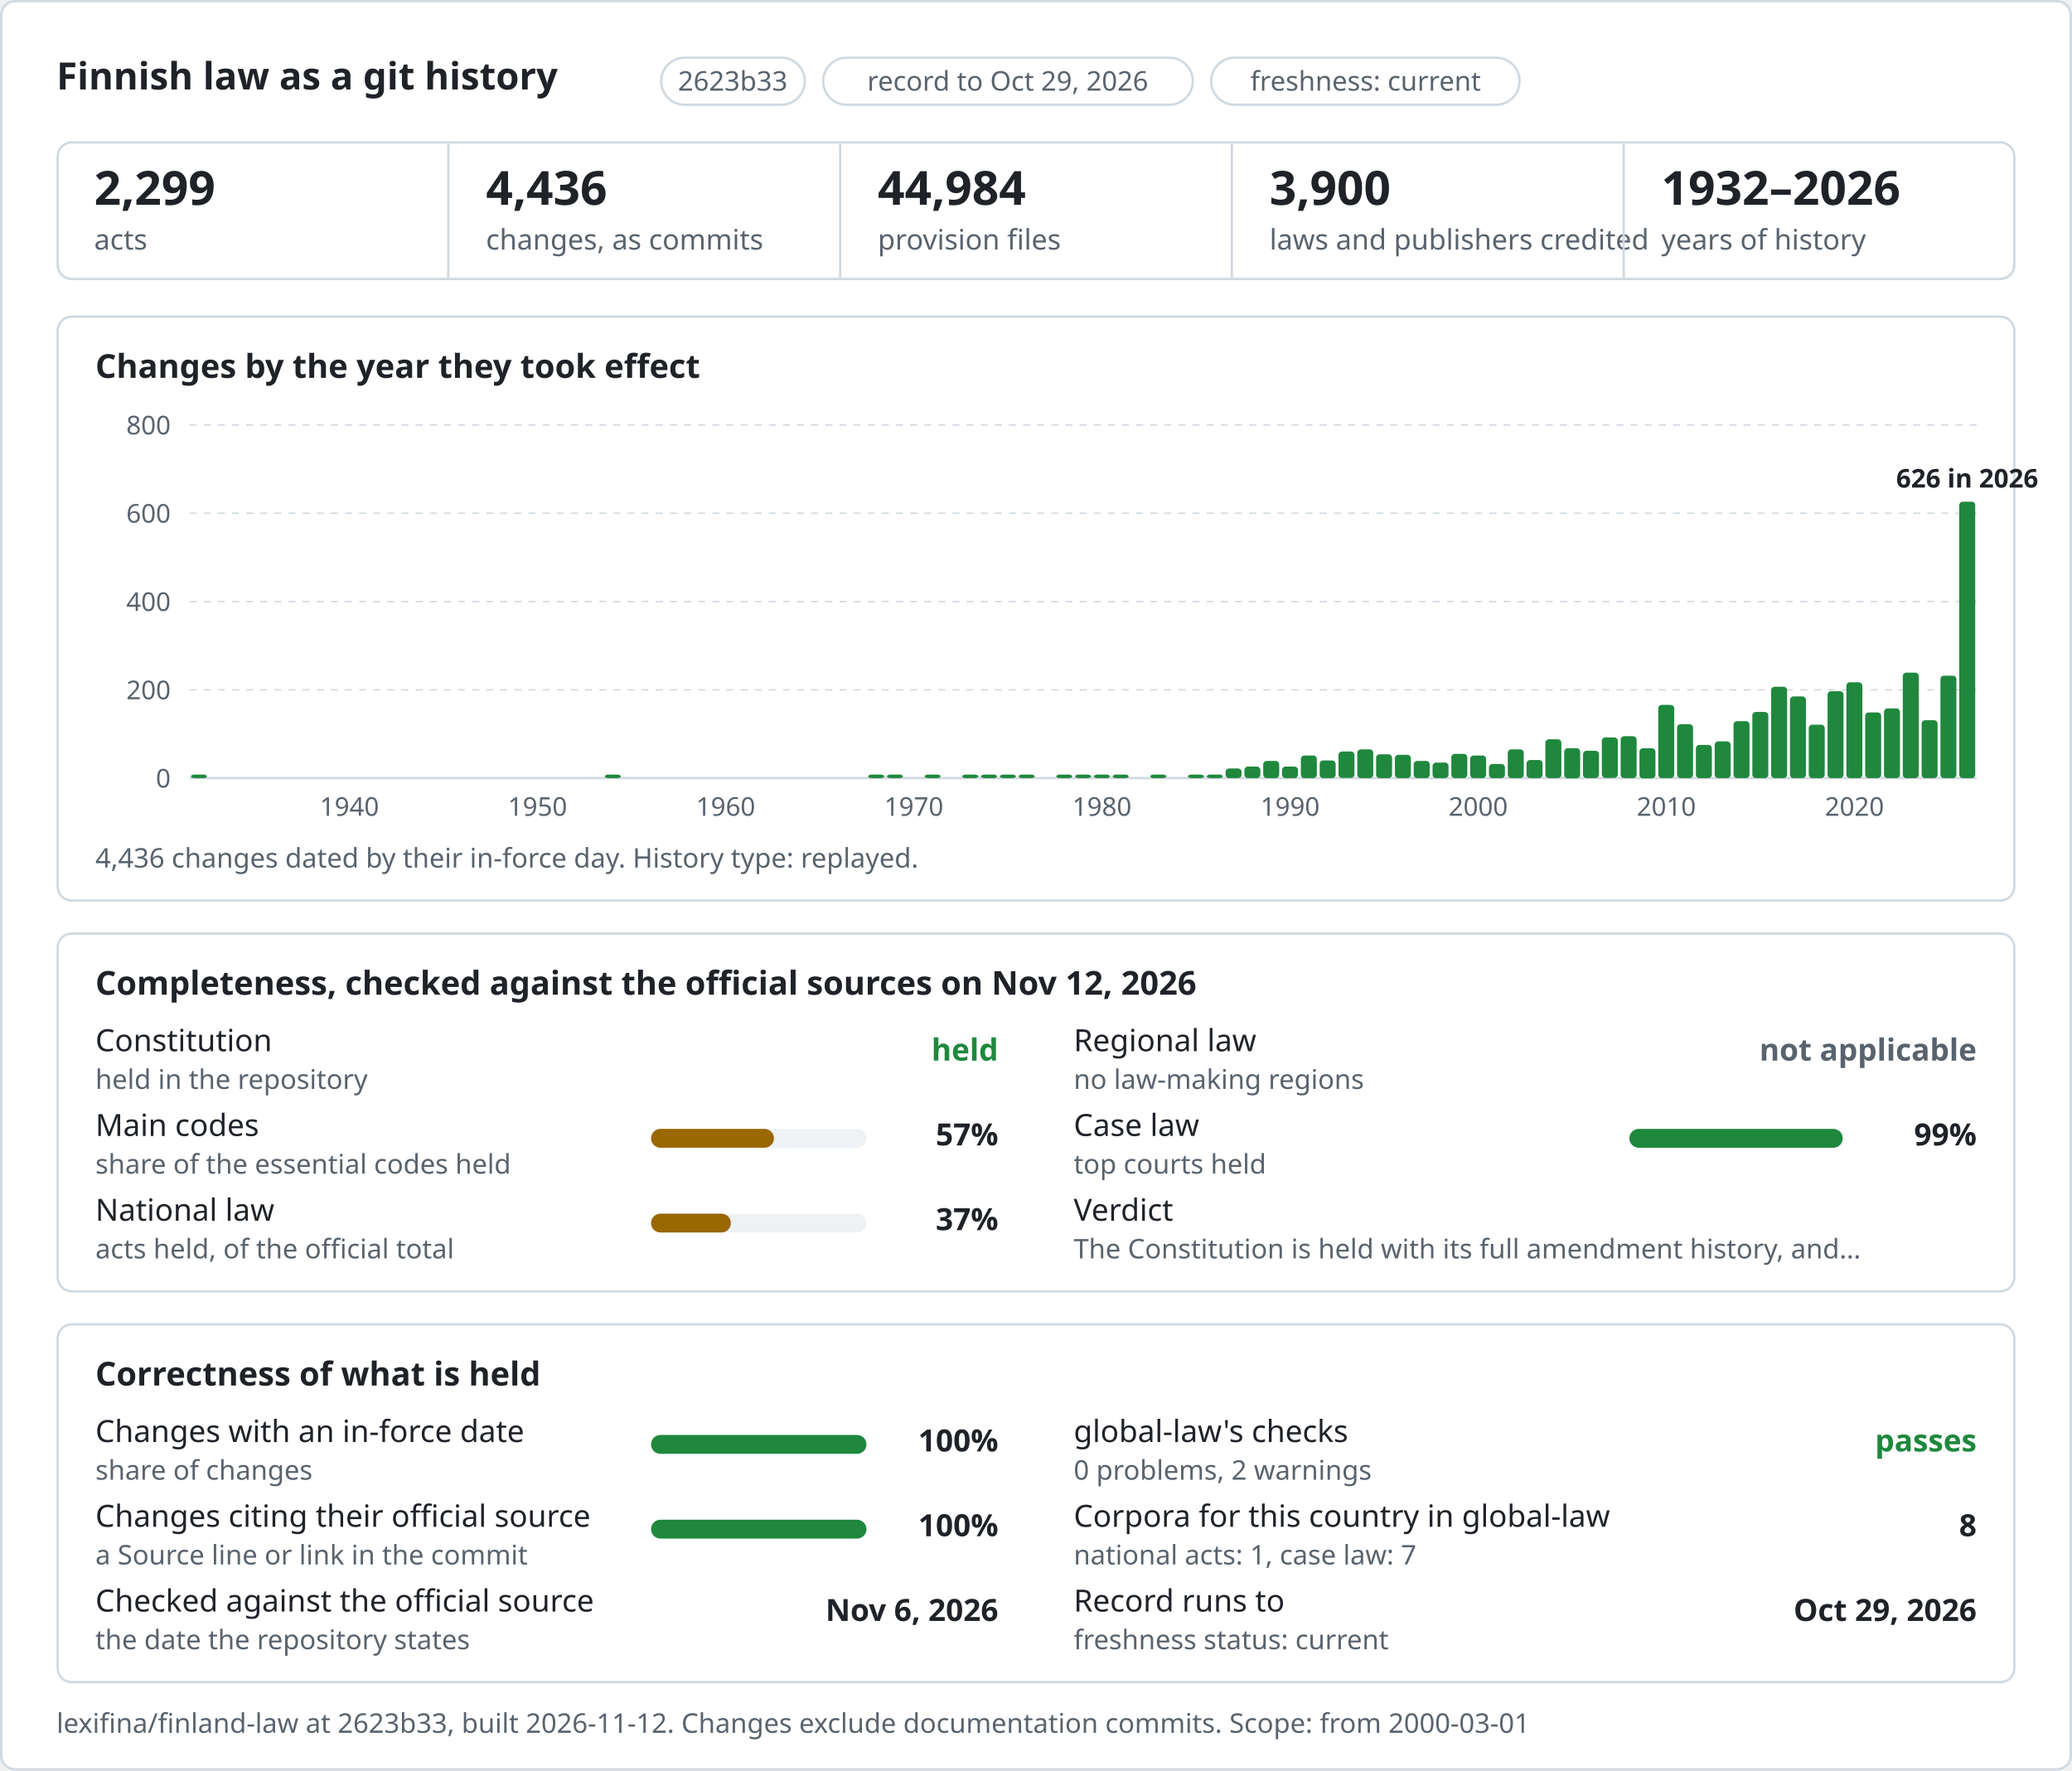
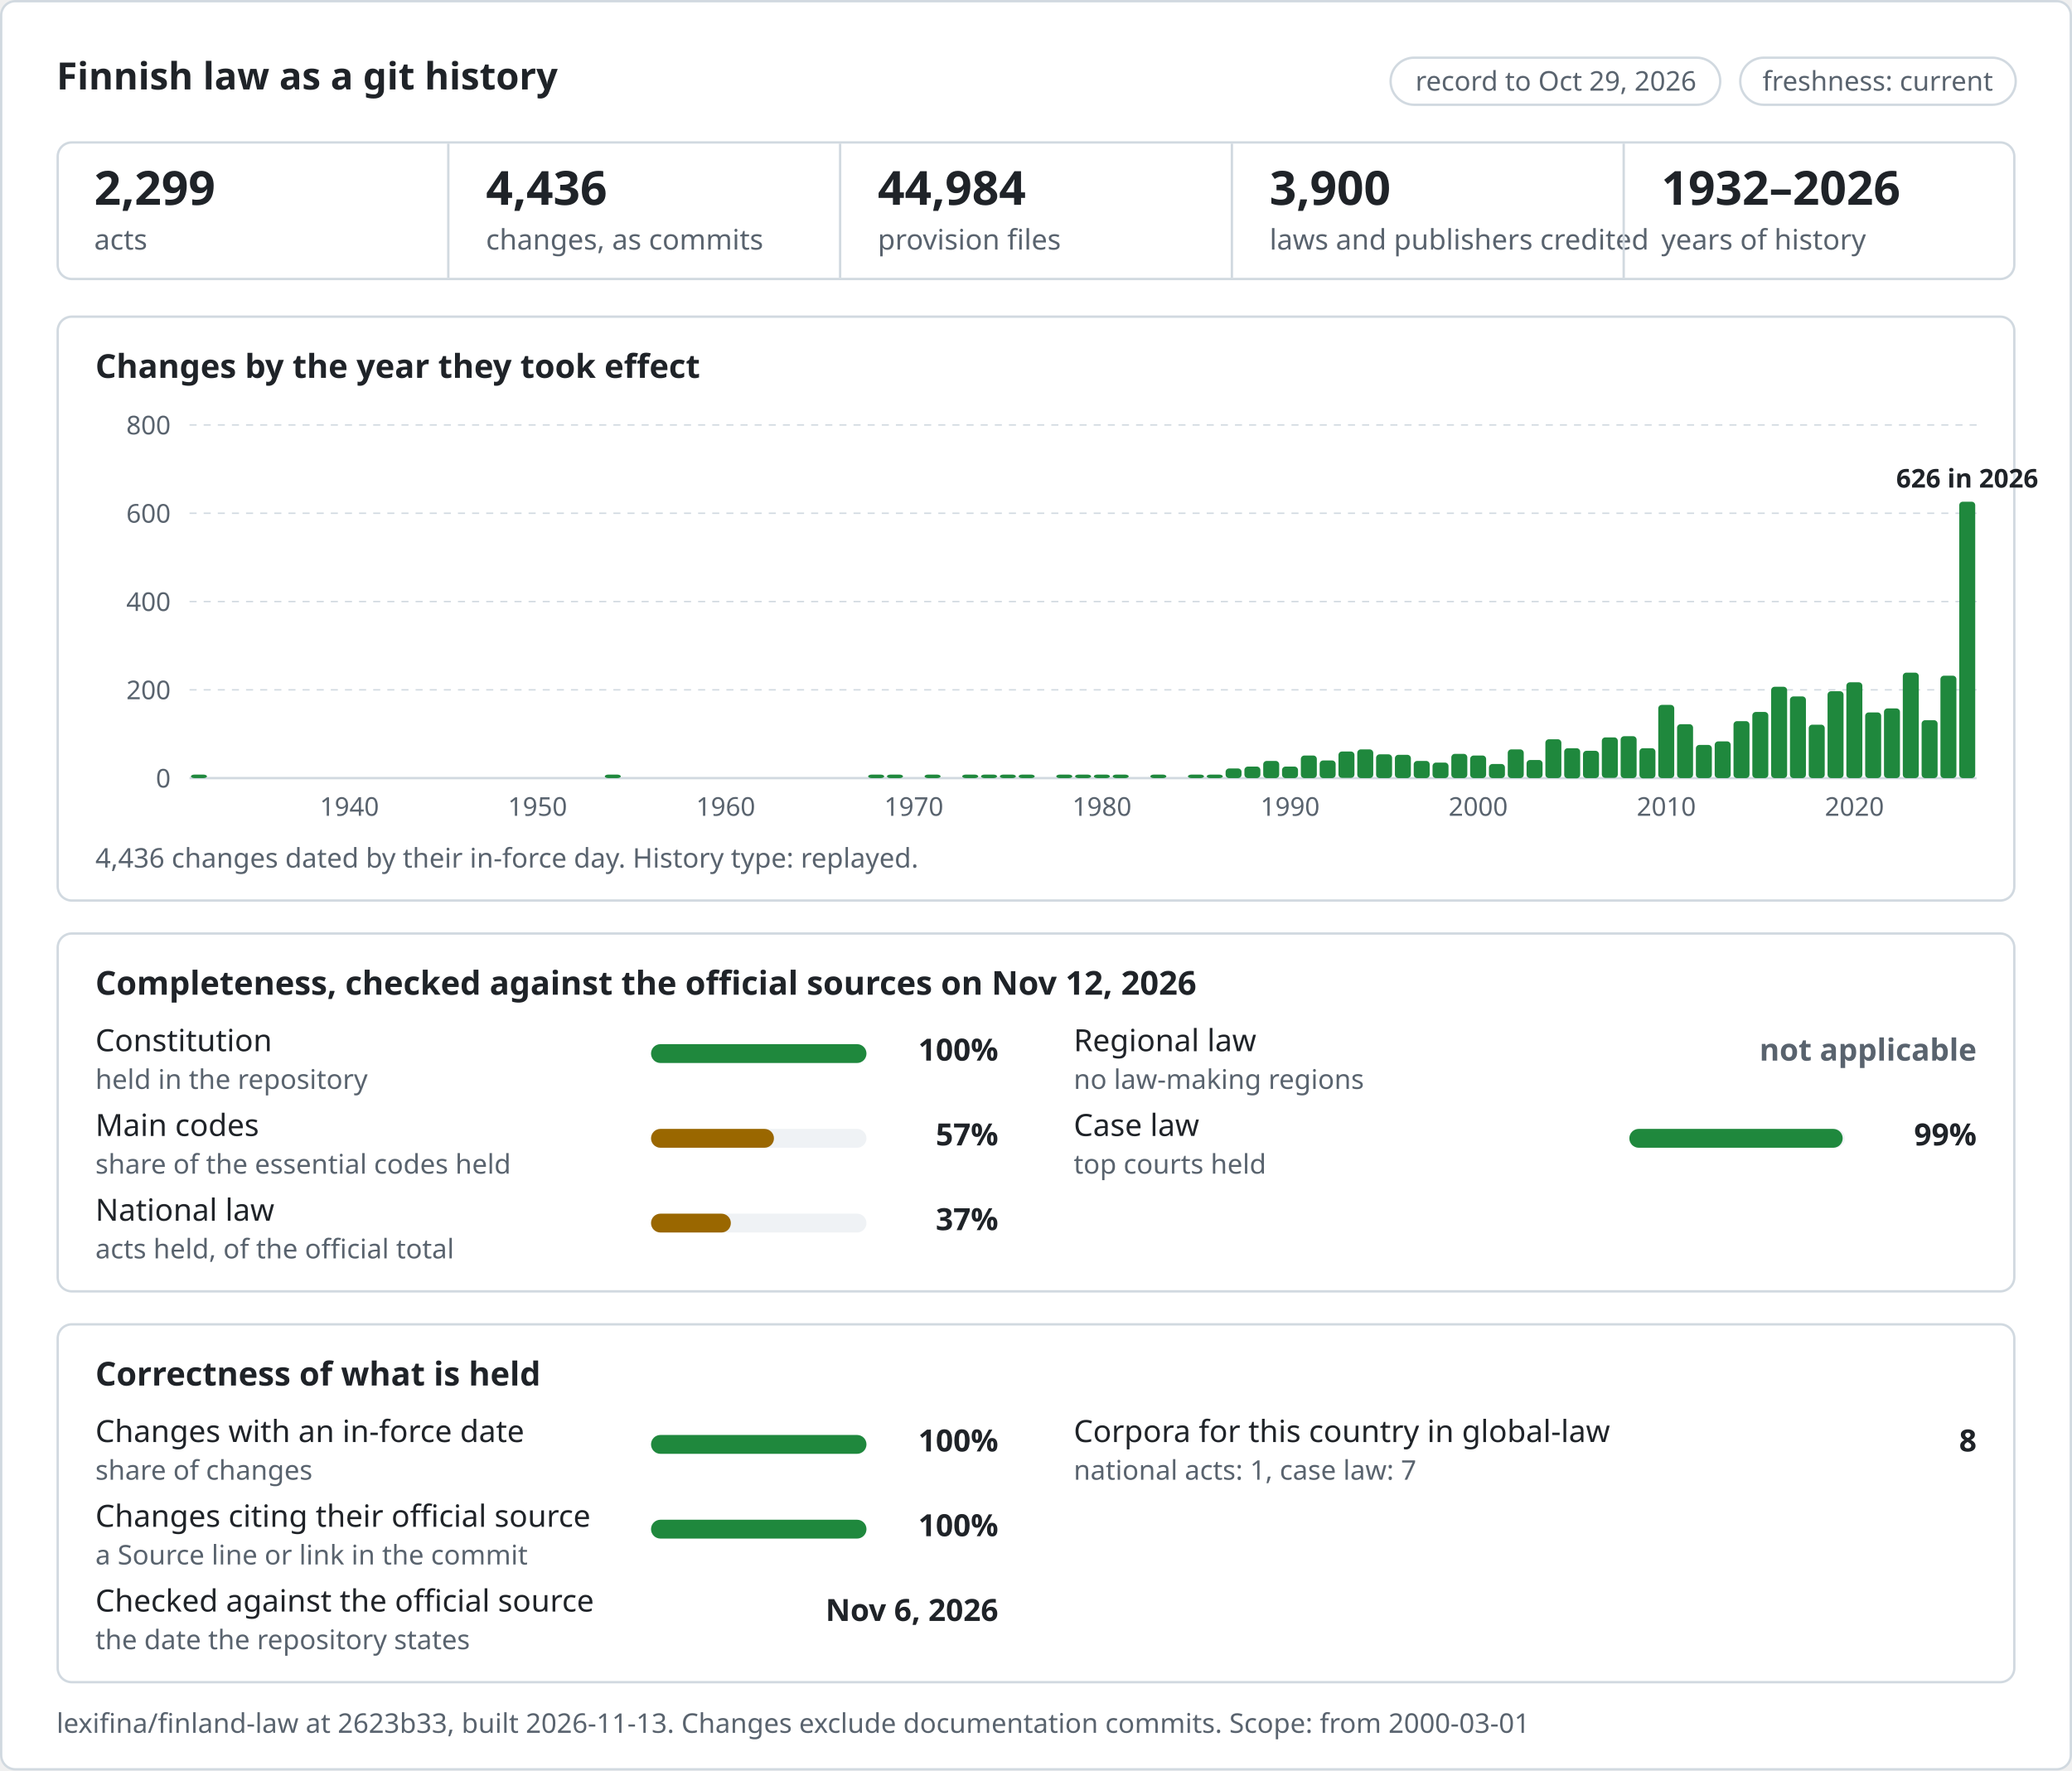
<svg xmlns="http://www.w3.org/2000/svg" width="880" height="752" viewBox="0 0 880 752" font-family="-apple-system,BlinkMacSystemFont,Segoe UI,Noto Sans,Helvetica,Arial,sans-serif">
  <rect x="0.5" y="0.5" width="879" height="751" rx="6" fill="#ffffff" stroke="#d1d9e0" />
  <text x="24" y="38" font-size="16" font-weight="600" fill="#1f2328">Finnish law as a git history</text>
-   <rect x="280.8" y="24.5" width="61" height="20" rx="10" fill="none" stroke="#d1d9e0" />
-   <text x="311.2" y="38.5" font-size="11.5" font-weight="500" text-anchor="middle" fill="#59636e">2623b33</text>
-   <rect x="349.6" y="24.5" width="157" height="20" rx="10" fill="none" stroke="#d1d9e0" />
-   <text x="428.0" y="38.5" font-size="11.5" font-weight="500" text-anchor="middle" fill="#59636e">record to Oct 29, 2026</text>
-   <rect x="514.4" y="24.5" width="131" height="20" rx="10" fill="none" stroke="#d1d9e0" />
-   <text x="580.0" y="38.5" font-size="11.5" font-weight="500" text-anchor="middle" fill="#59636e">freshness: current</text>
+   <rect x="590.6" y="24.5" width="140" height="20" rx="10" fill="none" stroke="#d1d9e0" />
+   <text x="660.8" y="38.5" font-size="11.5" font-weight="500" text-anchor="middle" fill="#59636e">record to Oct 29, 2026</text>
+   <rect x="739.1" y="24.5" width="117" height="20" rx="10" fill="none" stroke="#d1d9e0" />
+   <text x="797.5" y="38.5" font-size="11.5" font-weight="500" text-anchor="middle" fill="#59636e">freshness: current</text>
  <rect x="24.5" y="60.5" width="831" height="58" rx="6" fill="#ffffff" stroke="#d1d9e0" />
  <text x="40.0" y="87" font-size="20" font-weight="600" fill="#1f2328">2,299</text>
  <text x="40.0" y="106" font-size="12" fill="#59636e">acts</text>
  <line x1="190.4" y1="61" x2="190.4" y2="118" stroke="#d1d9e0" />
  <text x="206.4" y="87" font-size="20" font-weight="600" fill="#1f2328">4,436</text>
  <text x="206.4" y="106" font-size="12" fill="#59636e">changes, as commits</text>
  <line x1="356.8" y1="61" x2="356.8" y2="118" stroke="#d1d9e0" />
  <text x="372.8" y="87" font-size="20" font-weight="600" fill="#1f2328">44,984</text>
  <text x="372.8" y="106" font-size="12" fill="#59636e">provision files</text>
  <line x1="523.2" y1="61" x2="523.2" y2="118" stroke="#d1d9e0" />
  <text x="539.2" y="87" font-size="20" font-weight="600" fill="#1f2328">3,900</text>
-   <text x="539.2" y="106" font-size="12" fill="#59636e">laws and publishers credited</text>
+   <text x="539.2" y="106" font-size="12" fill="#59636e" textLength="142" lengthAdjust="spacingAndGlyphs">laws and publishers credited</text>
  <line x1="689.6" y1="61" x2="689.6" y2="118" stroke="#d1d9e0" />
  <text x="705.6" y="87" font-size="20" font-weight="600" fill="#1f2328">1932–2026</text>
  <text x="705.6" y="106" font-size="12" fill="#59636e">years of history</text>
  <rect x="24.5" y="134.5" width="831" height="248" rx="6" fill="#ffffff" stroke="#d1d9e0" />
  <text x="40.5" y="160.5" font-size="14" font-weight="600" fill="#1f2328">Changes by the year they took effect</text>
  <line x1="80.5" y1="330.5" x2="839.5" y2="330.5" stroke="#d1d9e0" stroke-width="1" />
  <text x="72.5" y="334.5" font-size="11" text-anchor="end" fill="#59636e">0</text>
  <line x1="80.5" y1="293.0" x2="839.5" y2="293.0" stroke="#d1d9e0" stroke-width="0.6" stroke-dasharray="3 3" />
  <text x="72.5" y="297.0" font-size="11" text-anchor="end" fill="#59636e">200</text>
  <line x1="80.5" y1="255.5" x2="839.5" y2="255.5" stroke="#d1d9e0" stroke-width="0.6" stroke-dasharray="3 3" />
  <text x="72.5" y="259.5" font-size="11" text-anchor="end" fill="#59636e">400</text>
  <line x1="80.5" y1="218.0" x2="839.5" y2="218.0" stroke="#d1d9e0" stroke-width="0.6" stroke-dasharray="3 3" />
  <text x="72.5" y="222.0" font-size="11" text-anchor="end" fill="#59636e">600</text>
  <line x1="80.5" y1="180.5" x2="839.5" y2="180.5" stroke="#d1d9e0" stroke-width="0.6" stroke-dasharray="3 3" />
  <text x="72.5" y="184.5" font-size="11" text-anchor="end" fill="#59636e">800</text>
  <rect x="81.10" y="329.0" width="6.79" height="1.5" rx="1.5" fill="#1f883d" />
  <text x="148.4" y="346.5" font-size="11" text-anchor="middle" fill="#59636e">1940</text>
  <text x="228.3" y="346.5" font-size="11" text-anchor="middle" fill="#59636e">1950</text>
  <rect x="256.87" y="329.0" width="6.79" height="1.5" rx="1.5" fill="#1f883d" />
  <text x="308.2" y="346.5" font-size="11" text-anchor="middle" fill="#59636e">1960</text>
  <rect x="368.72" y="329.0" width="6.79" height="1.5" rx="1.5" fill="#1f883d" />
  <rect x="376.71" y="329.0" width="6.79" height="1.5" rx="1.5" fill="#1f883d" />
  <text x="388.1" y="346.5" font-size="11" text-anchor="middle" fill="#59636e">1970</text>
  <rect x="392.69" y="329.0" width="6.79" height="1.5" rx="1.5" fill="#1f883d" />
  <rect x="408.67" y="329.0" width="6.79" height="1.5" rx="1.5" fill="#1f883d" />
  <rect x="416.66" y="329.0" width="6.79" height="1.5" rx="1.5" fill="#1f883d" />
  <rect x="424.65" y="329.0" width="6.79" height="1.5" rx="1.5" fill="#1f883d" />
  <rect x="432.64" y="329.0" width="6.79" height="1.5" rx="1.5" fill="#1f883d" />
  <rect x="448.62" y="329.0" width="6.79" height="1.5" rx="1.5" fill="#1f883d" />
  <rect x="456.61" y="329.0" width="6.79" height="1.5" rx="1.5" fill="#1f883d" />
  <rect x="464.59" y="329.0" width="6.79" height="1.5" rx="1.5" fill="#1f883d" />
  <text x="468.0" y="346.5" font-size="11" text-anchor="middle" fill="#59636e">1980</text>
  <rect x="472.58" y="329.0" width="6.79" height="1.5" rx="1.5" fill="#1f883d" />
  <rect x="488.56" y="329.0" width="6.79" height="1.5" rx="1.5" fill="#1f883d" />
  <rect x="504.54" y="329.0" width="6.79" height="1.5" rx="1.5" fill="#1f883d" />
  <rect x="512.53" y="329.0" width="6.79" height="1.5" rx="1.5" fill="#1f883d" />
  <rect x="520.52" y="326.4" width="6.79" height="4.1" rx="1.5" fill="#1f883d" />
  <rect x="528.51" y="325.6" width="6.79" height="4.9" rx="1.5" fill="#1f883d" />
  <rect x="536.50" y="323.2" width="6.79" height="7.3" rx="1.5" fill="#1f883d" />
  <rect x="544.49" y="325.6" width="6.79" height="4.9" rx="1.5" fill="#1f883d" />
  <text x="547.9" y="346.5" font-size="11" text-anchor="middle" fill="#59636e">1990</text>
  <rect x="552.48" y="320.9" width="6.79" height="9.6" rx="1.5" fill="#1f883d" />
  <rect x="560.47" y="323.0" width="6.79" height="7.5" rx="1.5" fill="#1f883d" />
  <rect x="568.46" y="319.2" width="6.79" height="11.2" rx="1.5" fill="#1f883d" />
  <rect x="576.45" y="318.3" width="6.79" height="12.2" rx="1.5" fill="#1f883d" />
  <rect x="584.44" y="320.4" width="6.79" height="10.1" rx="1.5" fill="#1f883d" />
  <rect x="592.43" y="320.6" width="6.79" height="9.9" rx="1.5" fill="#1f883d" />
  <rect x="600.42" y="323.2" width="6.79" height="7.3" rx="1.5" fill="#1f883d" />
  <rect x="608.41" y="323.9" width="6.79" height="6.6" rx="1.5" fill="#1f883d" />
  <rect x="616.39" y="320.2" width="6.79" height="10.3" rx="1.5" fill="#1f883d" />
  <rect x="624.38" y="320.9" width="6.79" height="9.6" rx="1.5" fill="#1f883d" />
  <text x="627.8" y="346.5" font-size="11" text-anchor="middle" fill="#59636e">2000</text>
  <rect x="632.37" y="324.5" width="6.79" height="6.0" rx="1.5" fill="#1f883d" />
  <rect x="640.36" y="318.3" width="6.79" height="12.2" rx="1.5" fill="#1f883d" />
  <rect x="648.35" y="322.8" width="6.79" height="7.7" rx="1.5" fill="#1f883d" />
  <rect x="656.34" y="314.0" width="6.79" height="16.5" rx="1.5" fill="#1f883d" />
  <rect x="664.33" y="317.8" width="6.79" height="12.8" rx="1.5" fill="#1f883d" />
  <rect x="672.32" y="318.9" width="6.79" height="11.6" rx="1.5" fill="#1f883d" />
  <rect x="680.31" y="313.2" width="6.79" height="17.2" rx="1.5" fill="#1f883d" />
  <rect x="688.30" y="312.7" width="6.79" height="17.8" rx="1.5" fill="#1f883d" />
  <rect x="696.29" y="317.8" width="6.79" height="12.8" rx="1.5" fill="#1f883d" />
  <rect x="704.28" y="299.4" width="6.79" height="31.1" rx="1.5" fill="#1f883d" />
  <text x="707.7" y="346.5" font-size="11" text-anchor="middle" fill="#59636e">2010</text>
  <rect x="712.27" y="307.6" width="6.79" height="22.9" rx="1.5" fill="#1f883d" />
  <rect x="720.26" y="316.4" width="6.79" height="14.1" rx="1.5" fill="#1f883d" />
  <rect x="728.25" y="314.9" width="6.79" height="15.6" rx="1.5" fill="#1f883d" />
  <rect x="736.24" y="306.3" width="6.79" height="24.2" rx="1.5" fill="#1f883d" />
  <rect x="744.23" y="302.4" width="6.79" height="28.1" rx="1.5" fill="#1f883d" />
  <rect x="752.22" y="291.7" width="6.79" height="38.8" rx="1.5" fill="#1f883d" />
  <rect x="760.21" y="295.8" width="6.79" height="34.7" rx="1.5" fill="#1f883d" />
  <rect x="768.19" y="307.8" width="6.79" height="22.7" rx="1.5" fill="#1f883d" />
  <rect x="776.18" y="293.6" width="6.79" height="36.9" rx="1.5" fill="#1f883d" />
  <rect x="784.17" y="289.8" width="6.79" height="40.7" rx="1.5" fill="#1f883d" />
  <text x="787.6" y="346.5" font-size="11" text-anchor="middle" fill="#59636e">2020</text>
  <rect x="792.16" y="302.6" width="6.79" height="27.9" rx="1.5" fill="#1f883d" />
  <rect x="800.15" y="300.9" width="6.79" height="29.6" rx="1.5" fill="#1f883d" />
  <rect x="808.14" y="285.7" width="6.79" height="44.8" rx="1.5" fill="#1f883d" />
  <rect x="816.13" y="305.9" width="6.79" height="24.6" rx="1.5" fill="#1f883d" />
  <rect x="824.12" y="287.0" width="6.79" height="43.5" rx="1.5" fill="#1f883d" />
  <rect x="832.11" y="213.1" width="6.79" height="117.4" rx="1.5" fill="#1f883d" />
  <text x="835.5" y="207.1" font-size="11" font-weight="600" text-anchor="middle" fill="#1f2328">626 in 2026</text>
  <text x="40.5" y="368.5" font-size="11.5" fill="#59636e">4,436 changes dated by their in-force day. History type: replayed.</text>
  <rect x="24.5" y="396.5" width="831" height="152" rx="6" fill="#ffffff" stroke="#d1d9e0" />
  <text x="40.5" y="422.5" font-size="14" font-weight="600" fill="#1f2328">Completeness, checked against the official sources on Nov 12, 2026</text>
  <text x="40.5" y="446.5" font-size="13" fill="#1f2328">Constitution</text>
  <text x="40.5" y="462.5" font-size="11.5" fill="#59636e">held in the repository</text>
-   <text x="424.0" y="450.5" font-size="13" font-weight="600" text-anchor="end" fill="#1f883d">held</text>
+   <g>
+     <rect x="276.5" y="443.5" width="91.5" height="8" rx="4" fill="#eff2f5" />
+     <rect x="276.5" y="443.5" width="91.5" height="8" rx="4" fill="#1f883d" />
+   </g>
+   <text x="424.0" y="450.5" font-size="13" font-weight="600" text-anchor="end" fill="#1f2328">100%</text>
  <text x="40.5" y="482.5" font-size="13" fill="#1f2328">Main codes</text>
  <text x="40.5" y="498.5" font-size="11.5" fill="#59636e">share of the essential codes held</text>
  <g>
    <rect x="276.5" y="479.5" width="91.5" height="8" rx="4" fill="#eff2f5" />
    <rect x="276.5" y="479.5" width="52.2" height="8" rx="4" fill="#9a6700" />
  </g>
  <text x="424.0" y="486.5" font-size="13" font-weight="600" text-anchor="end" fill="#1f2328">57%</text>
  <text x="40.5" y="518.5" font-size="13" fill="#1f2328">National law</text>
  <text x="40.5" y="534.5" font-size="11.5" fill="#59636e">acts held, of the official total</text>
  <g>
    <rect x="276.5" y="515.5" width="91.5" height="8" rx="4" fill="#eff2f5" />
    <rect x="276.5" y="515.5" width="33.9" height="8" rx="4" fill="#9a6700" />
  </g>
  <text x="424.0" y="522.5" font-size="13" font-weight="600" text-anchor="end" fill="#1f2328">37%</text>
  <text x="456.0" y="446.5" font-size="13" fill="#1f2328">Regional law</text>
  <text x="456.0" y="462.5" font-size="11.5" fill="#59636e">no law-making regions</text>
  <text x="839.5" y="450.5" font-size="13" font-weight="600" text-anchor="end" fill="#59636e">not applicable</text>
  <text x="456.0" y="482.5" font-size="13" fill="#1f2328">Case law</text>
  <text x="456.0" y="498.5" font-size="11.5" fill="#59636e">top courts held</text>
  <g>
    <rect x="692.0" y="479.5" width="91.5" height="8" rx="4" fill="#eff2f5" />
    <rect x="692.0" y="479.5" width="90.6" height="8" rx="4" fill="#1f883d" />
  </g>
  <text x="839.5" y="486.5" font-size="13" font-weight="600" text-anchor="end" fill="#1f2328">99%</text>
-   <text x="456.0" y="518.5" font-size="13" fill="#1f2328">Verdict</text>
-   <text x="456.0" y="534.5" font-size="11.5" fill="#59636e">The Constitution is held with its full amendment history, and…</text>
-   <text x="839.5" y="522.5" font-size="13" font-weight="600" text-anchor="end" fill="#59636e" />
  <rect x="24.5" y="562.5" width="831" height="152" rx="6" fill="#ffffff" stroke="#d1d9e0" />
  <text x="40.5" y="588.5" font-size="14" font-weight="600" fill="#1f2328">Correctness of what is held</text>
  <text x="40.5" y="612.5" font-size="13" fill="#1f2328">Changes with an in-force date</text>
  <text x="40.5" y="628.5" font-size="11.5" fill="#59636e">share of changes</text>
  <g>
    <rect x="276.5" y="609.5" width="91.5" height="8" rx="4" fill="#eff2f5" />
    <rect x="276.5" y="609.5" width="91.5" height="8" rx="4" fill="#1f883d" />
  </g>
  <text x="424.0" y="616.5" font-size="13" font-weight="600" text-anchor="end" fill="#1f2328">100%</text>
  <text x="40.5" y="648.5" font-size="13" fill="#1f2328">Changes citing their official source</text>
  <text x="40.5" y="664.5" font-size="11.5" fill="#59636e">a Source line or link in the commit</text>
  <g>
    <rect x="276.5" y="645.5" width="91.5" height="8" rx="4" fill="#eff2f5" />
    <rect x="276.5" y="645.5" width="91.5" height="8" rx="4" fill="#1f883d" />
  </g>
  <text x="424.0" y="652.5" font-size="13" font-weight="600" text-anchor="end" fill="#1f2328">100%</text>
  <text x="40.5" y="684.5" font-size="13" fill="#1f2328">Checked against the official source</text>
  <text x="40.5" y="700.5" font-size="11.5" fill="#59636e">the date the repository states</text>
  <text x="424.0" y="688.5" font-size="13" font-weight="600" text-anchor="end" fill="#1f2328">Nov 6, 2026</text>
-   <text x="456.0" y="612.5" font-size="13" fill="#1f2328">global-law's checks</text>
-   <text x="456.0" y="628.5" font-size="11.5" fill="#59636e">0 problems, 2 warnings</text>
-   <text x="839.5" y="616.5" font-size="13" font-weight="600" text-anchor="end" fill="#1f883d">passes</text>
-   <text x="456.0" y="648.5" font-size="13" fill="#1f2328">Corpora for this country in global-law</text>
-   <text x="456.0" y="664.5" font-size="11.5" fill="#59636e">national acts: 1, case law: 7</text>
-   <text x="839.5" y="652.5" font-size="13" font-weight="600" text-anchor="end" fill="#1f2328">8</text>
-   <text x="456.0" y="684.5" font-size="13" fill="#1f2328">Record runs to</text>
-   <text x="456.0" y="700.5" font-size="11.5" fill="#59636e">freshness status: current</text>
-   <text x="839.5" y="688.5" font-size="13" font-weight="600" text-anchor="end" fill="#1f2328">Oct 29, 2026</text>
-   <text x="24" y="736" font-size="11.5" fill="#59636e">lexifina/finland-law at 2623b33, built 2026-11-12. Changes exclude documentation commits. Scope: from 2000-03-01</text>
+   <text x="456.0" y="612.5" font-size="13" fill="#1f2328">Corpora for this country in global-law</text>
+   <text x="456.0" y="628.5" font-size="11.5" fill="#59636e">national acts: 1, case law: 7</text>
+   <text x="839.5" y="616.5" font-size="13" font-weight="600" text-anchor="end" fill="#1f2328">8</text>
+   <text x="24" y="736" font-size="11.5" fill="#59636e">lexifina/finland-law at 2623b33, built 2026-11-13. Changes exclude documentation commits. Scope: from 2000-03-01</text>
</svg>
